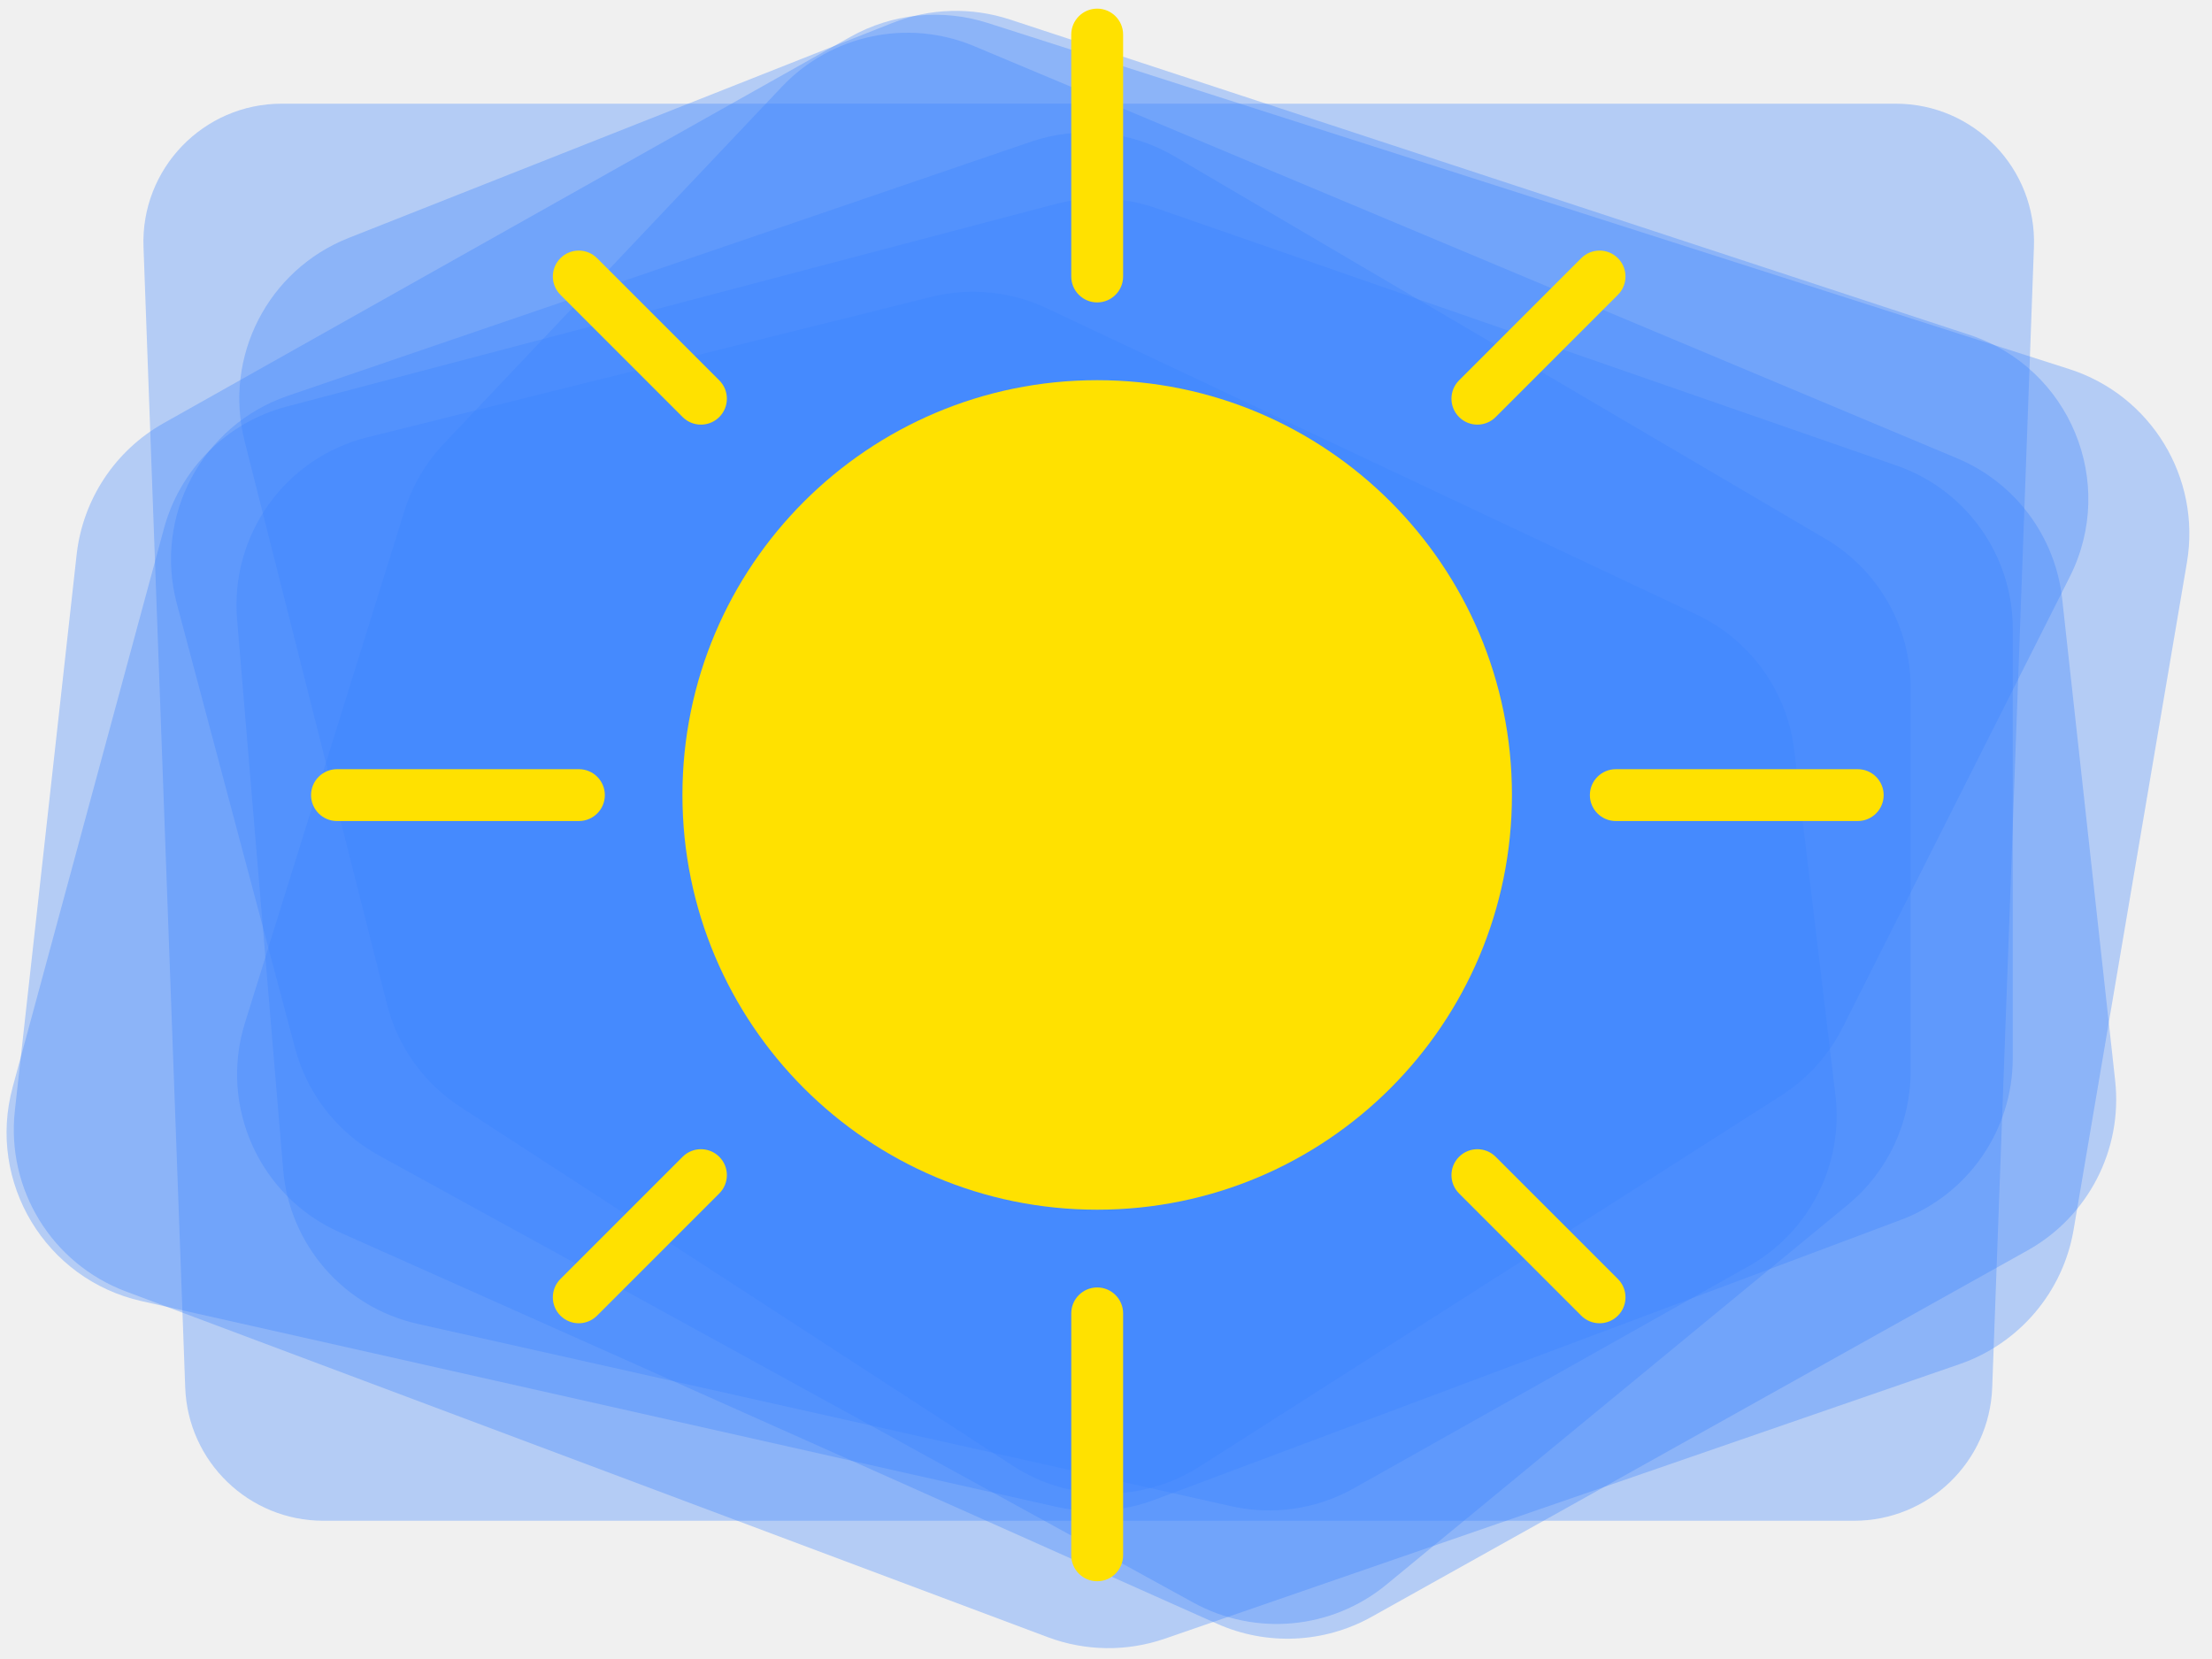
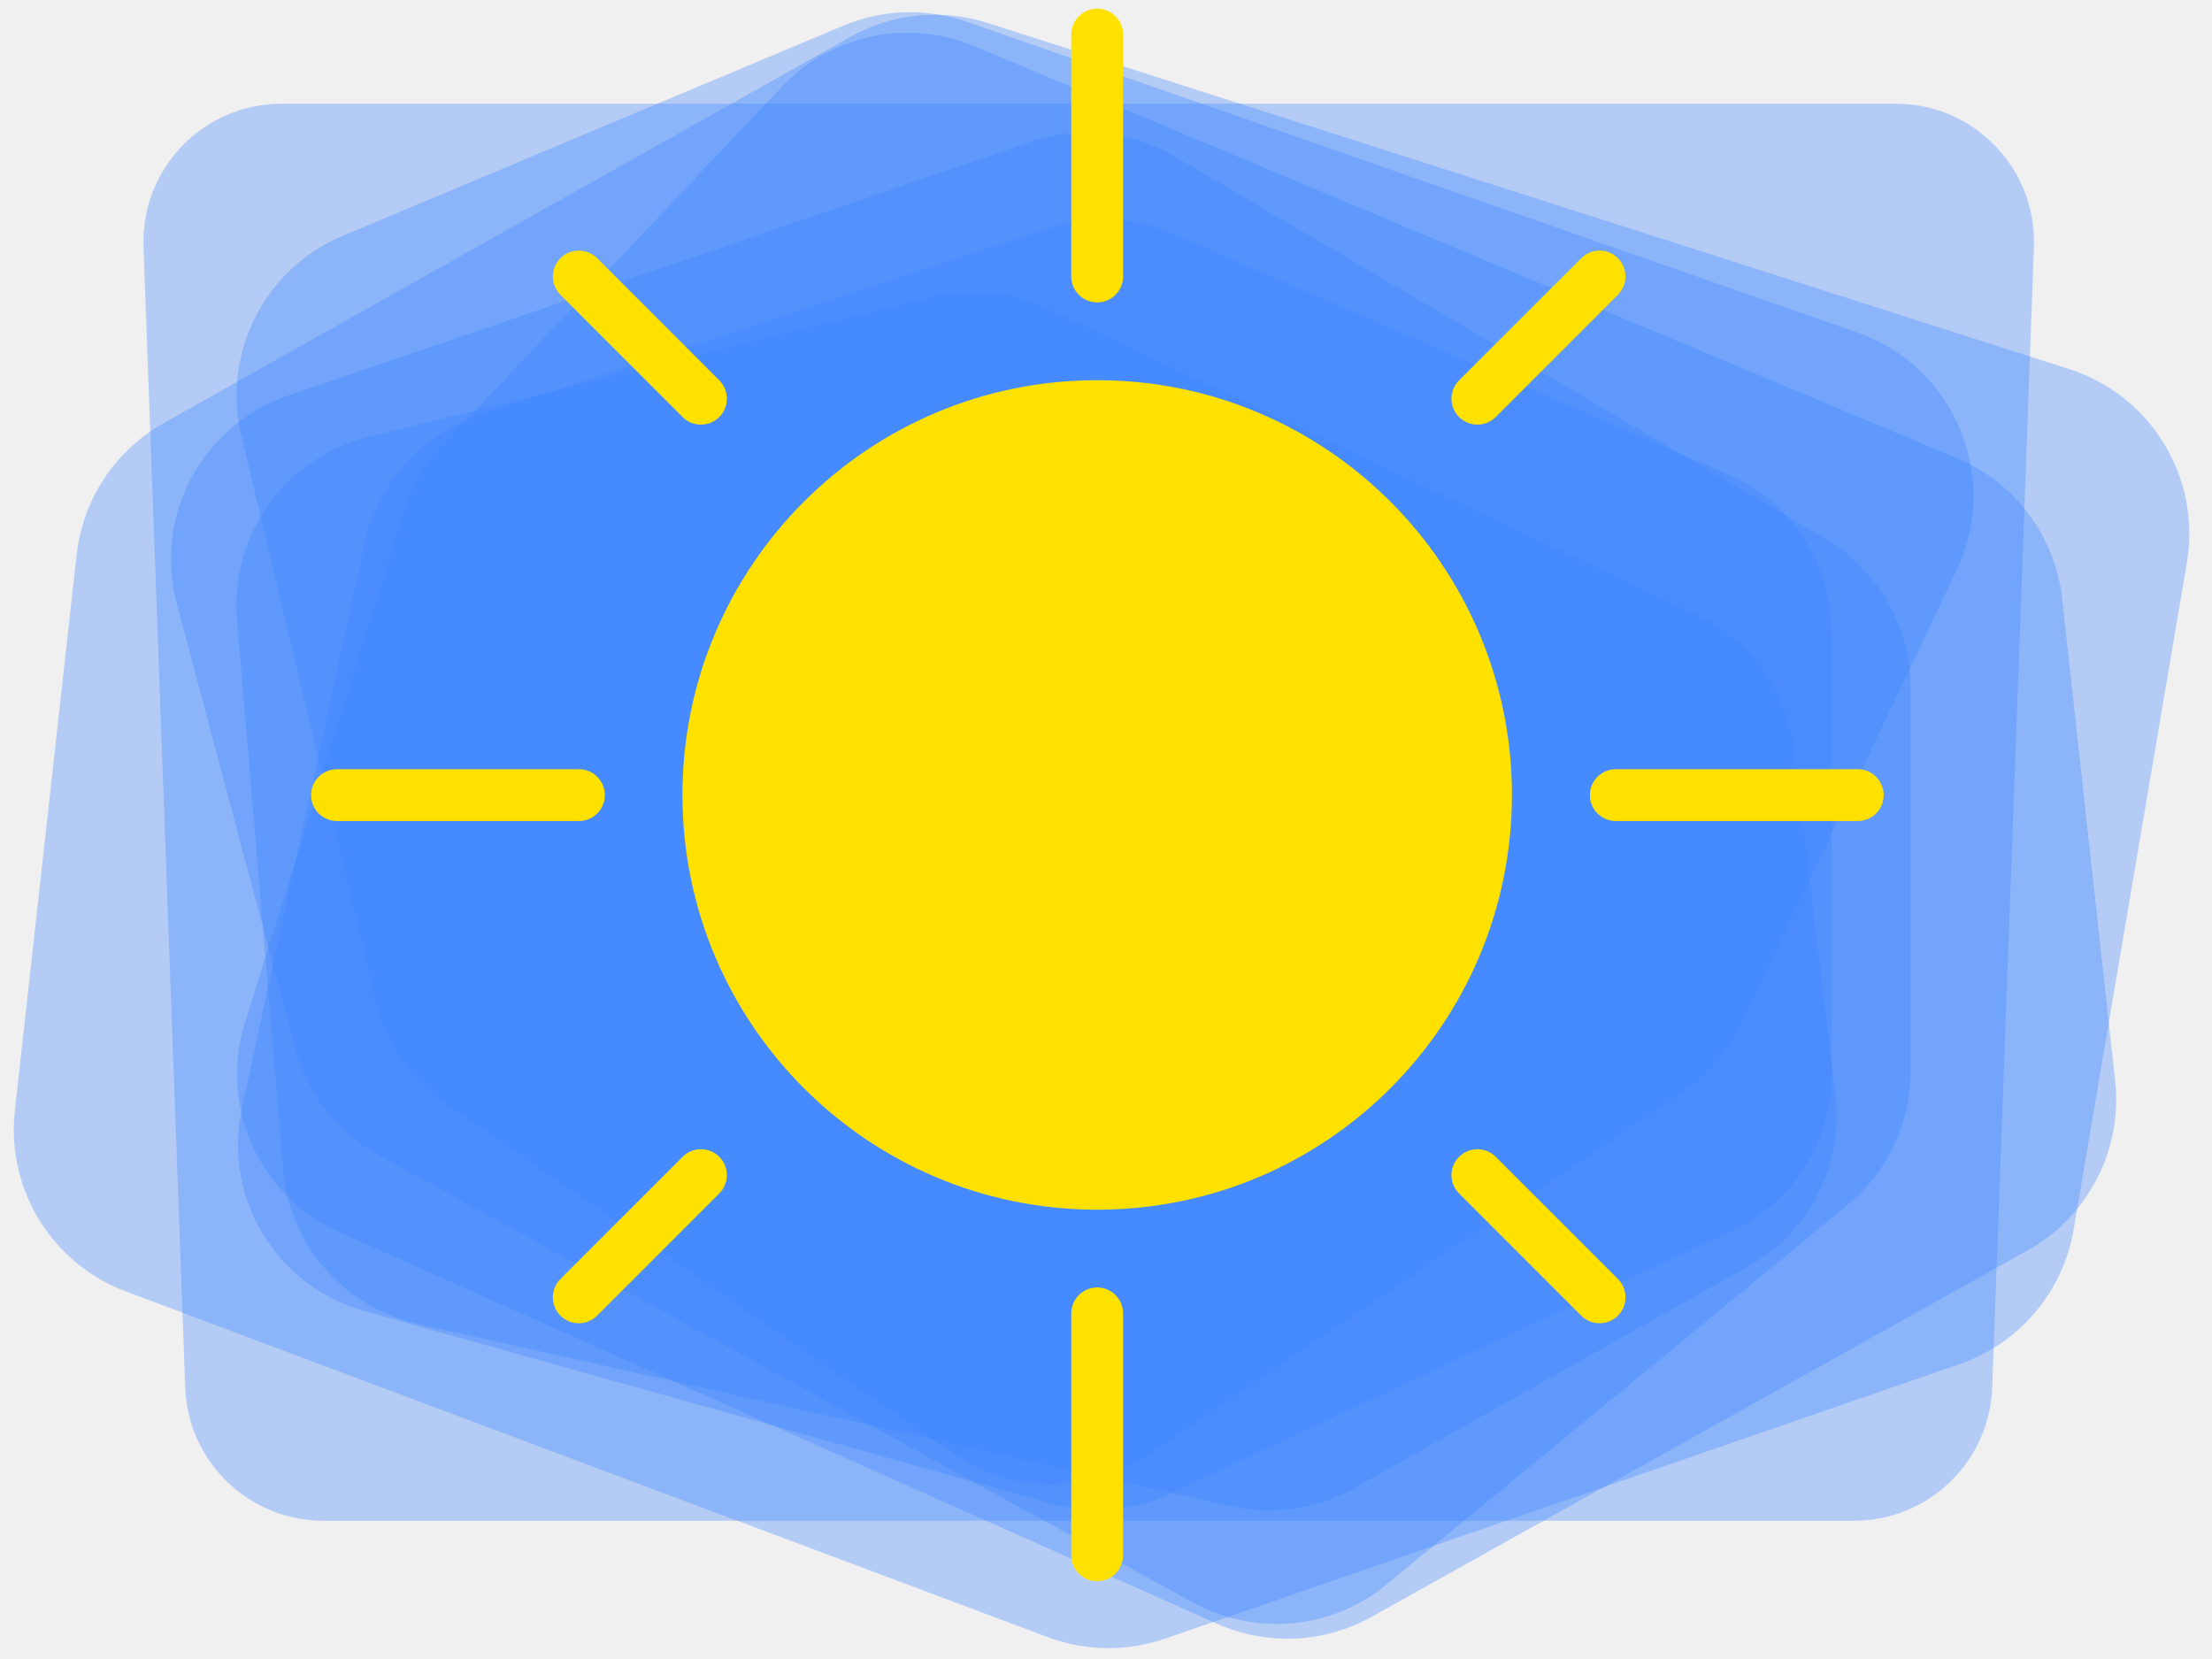
<svg xmlns="http://www.w3.org/2000/svg" width="64" height="48" viewBox="0 0 64 48" fill="none">
-   <g clip-path="url(#clip0_53_1497)">
+   <g clip-path="url(#clip0_55_1963)">
    <path d="M4.152 7.146C4.069 4.881 5.883 3 8.149 3H54.851C57.117 3 58.931 4.881 58.848 7.146L57.641 40.146C57.562 42.297 55.796 44 53.644 44H9.356C7.204 44 5.438 42.297 5.359 40.146L4.152 7.146Z" fill="#3B83FF" fill-opacity="0.33" />
    <path d="M33.702 47.412C32.602 47.792 31.404 47.776 30.314 47.368L3.644 37.366C1.501 36.563 0.177 34.407 0.43 32.133L2.217 16.049C2.395 14.449 3.332 13.032 4.735 12.243L24.601 1.068C25.812 0.387 27.252 0.241 28.576 0.664L59.868 10.678C62.239 11.436 63.69 13.823 63.274 16.277L59.996 35.579C59.69 37.38 58.426 38.871 56.699 39.468L33.702 47.412Z" fill="#3B83FF" fill-opacity="0.33" />
-     <path d="M29.828 4.102C31.207 3.631 32.723 3.785 33.979 4.523L52.812 15.59C54.34 16.488 55.279 18.129 55.279 19.901V31C55.279 32.494 54.611 33.91 53.457 34.86L40.115 45.846C38.536 47.147 36.324 47.354 34.53 46.369L10.966 33.43C9.768 32.772 8.892 31.653 8.541 30.333L5.117 17.468C4.442 14.929 5.846 12.301 8.332 11.451L29.828 4.102Z" fill="#3B83FF" fill-opacity="0.33" />
+     <path d="M29.828 4.102C31.207 3.631 32.723 3.785 33.979 4.523L52.812 15.59C54.34 16.488 55.279 18.128 55.279 19.901V31C55.279 32.494 54.611 33.91 53.457 34.86L40.115 45.846C38.536 47.147 36.324 47.354 34.53 46.369L10.966 33.43C9.768 32.772 8.892 31.653 8.541 30.333L5.117 17.468C4.442 14.929 5.846 12.301 8.332 11.451L29.828 4.102Z" fill="#3B83FF" fill-opacity="0.33" />
    <path d="M22.623 2.51C24.054 0.999 26.269 0.532 28.188 1.337L56.629 13.262C58.304 13.964 59.467 15.52 59.665 17.326L61.198 31.265C61.418 33.262 60.42 35.197 58.666 36.177L39.688 46.778C38.311 47.547 36.652 47.622 35.212 46.979L9.823 35.651C7.509 34.618 6.333 32.017 7.087 29.597L11.702 14.788C11.929 14.059 12.32 13.392 12.845 12.837L22.623 2.51Z" fill="#3B83FF" fill-opacity="0.33" />
-     <path d="M30.525 5.908C31.486 5.655 32.502 5.694 33.441 6.021L54.877 13.473C56.887 14.171 58.235 16.067 58.235 18.195V30.615C58.235 32.699 56.942 34.565 54.991 35.297L33.397 43.396C32.486 43.738 31.494 43.806 30.544 43.593L4.094 37.645C1.317 37.021 -0.379 34.208 0.365 31.46L4.744 15.291C5.212 13.565 6.566 12.219 8.297 11.763L30.525 5.908Z" fill="#3B83FF" fill-opacity="0.33" />
+     <path d="M30.378 6.593C31.541 6.211 32.804 6.269 33.928 6.756L49.989 13.72C51.817 14.512 53 16.314 53 18.307V31.081C53 33.022 51.877 34.788 50.119 35.61L33.865 43.214C32.781 43.721 31.55 43.822 30.397 43.499L10.536 37.929C7.988 37.215 6.438 34.639 7 32.054L10.55 15.704C10.926 13.971 12.192 12.568 13.876 12.014L30.378 6.593Z" fill="#3B83FF" fill-opacity="0.33" />
    <path d="M26.946 8.59C28.064 8.312 29.244 8.428 30.286 8.92L49.08 17.779C50.638 18.514 51.708 19.999 51.912 21.709L53.104 31.686C53.344 33.692 52.352 35.646 50.591 36.636L39.172 43.059C38.096 43.665 36.833 43.85 35.628 43.58L12.082 38.303C9.951 37.825 8.376 36.019 8.193 33.842L6.86 17.921C6.655 15.476 8.254 13.244 10.634 12.652L26.946 8.59Z" fill="#3B83FF" fill-opacity="0.33" />
-     <path d="M25.819 0.665C26.905 0.235 28.108 0.2 29.218 0.564L56.981 9.687C59.886 10.641 61.262 13.957 59.886 16.687L53.31 29.734C52.906 30.536 52.292 31.215 51.534 31.699L34.713 42.429C33.061 43.483 30.945 43.475 29.301 42.407L13.321 32.028C12.264 31.341 11.506 30.281 11.197 29.06L7.077 12.76C6.461 10.323 7.749 7.809 10.086 6.885L25.819 0.665Z" fill="#3B83FF" fill-opacity="0.33" />
+     <path d="M24.398 0.743C25.537 0.265 26.814 0.225 27.981 0.633L53.744 9.624C56.551 10.604 57.888 13.802 56.613 16.488L50.384 29.616C50.002 30.423 49.41 31.112 48.672 31.612L33.219 42.082C31.513 43.239 29.272 43.229 27.575 42.059L12.906 31.938C11.889 31.236 11.167 30.182 10.881 28.98L6.982 12.595C6.415 10.215 7.654 7.774 9.91 6.827L24.398 0.743Z" fill="#3B83FF" fill-opacity="0.33" />
    <circle cx="31.745" cy="23" r="12" fill="#FFE100" />
    <path d="M30.995 45V38C30.995 37.586 31.331 37.25 31.745 37.25C32.159 37.25 32.495 37.586 32.495 38V45C32.495 45.414 32.159 45.75 31.745 45.75C31.331 45.75 30.995 45.414 30.995 45Z" fill="#FFE100" />
    <path d="M30.995 8V1C30.995 0.586 31.331 0.25 31.745 0.25C32.159 0.25 32.495 0.586 32.495 1V8C32.495 8.414 32.159 8.75 31.745 8.75C31.331 8.75 30.995 8.414 30.995 8Z" fill="#FFE100" />
    <path d="M53.75 23.755L46.75 23.755C46.336 23.755 46 23.419 46 23.005C46 22.591 46.336 22.255 46.75 22.255L53.75 22.255C54.164 22.255 54.5 22.591 54.5 23.005C54.5 23.419 54.164 23.755 53.75 23.755Z" fill="#FFE100" />
    <path d="M16.75 23.755L9.75 23.755C9.336 23.755 9 23.419 9 23.005C9 22.591 9.336 22.255 9.75 22.255L16.75 22.255C17.164 22.255 17.5 22.591 17.5 23.005C17.5 23.419 17.164 23.755 16.75 23.755Z" fill="#FFE100" />
    <path d="M16.215 37.005L19.75 33.47C20.043 33.177 20.518 33.177 20.811 33.47C21.104 33.763 21.104 34.237 20.811 34.53L17.275 38.066C16.982 38.359 16.508 38.359 16.215 38.066C15.922 37.773 15.922 37.298 16.215 37.005Z" fill="#FFE100" />
    <path d="M42.215 11.005L45.75 7.47C46.043 7.177 46.518 7.177 46.811 7.47C47.104 7.763 47.104 8.237 46.811 8.53L43.275 12.066C42.982 12.359 42.508 12.359 42.215 12.066C41.922 11.773 41.922 11.298 42.215 11.005Z" fill="#FFE100" />
    <path d="M45.75 38.066L42.215 34.53C41.922 34.237 41.922 33.763 42.215 33.47C42.508 33.177 42.982 33.177 43.275 33.47L46.811 37.005C47.104 37.298 47.104 37.773 46.811 38.066C46.518 38.359 46.043 38.359 45.75 38.066Z" fill="#FFE100" />
    <path d="M19.75 12.066L16.215 8.53C15.922 8.237 15.922 7.763 16.215 7.47C16.508 7.177 16.982 7.177 17.275 7.47L20.811 11.005C21.104 11.298 21.104 11.773 20.811 12.066C20.518 12.359 20.043 12.359 19.75 12.066Z" fill="#FFE100" />
  </g>
  <defs>
-     <clipPath id="clip0_53_1497">
+     <clipPath id="clip0_55_1963">
      <rect width="64" height="48" fill="white" />
    </clipPath>
  </defs>
</svg>
